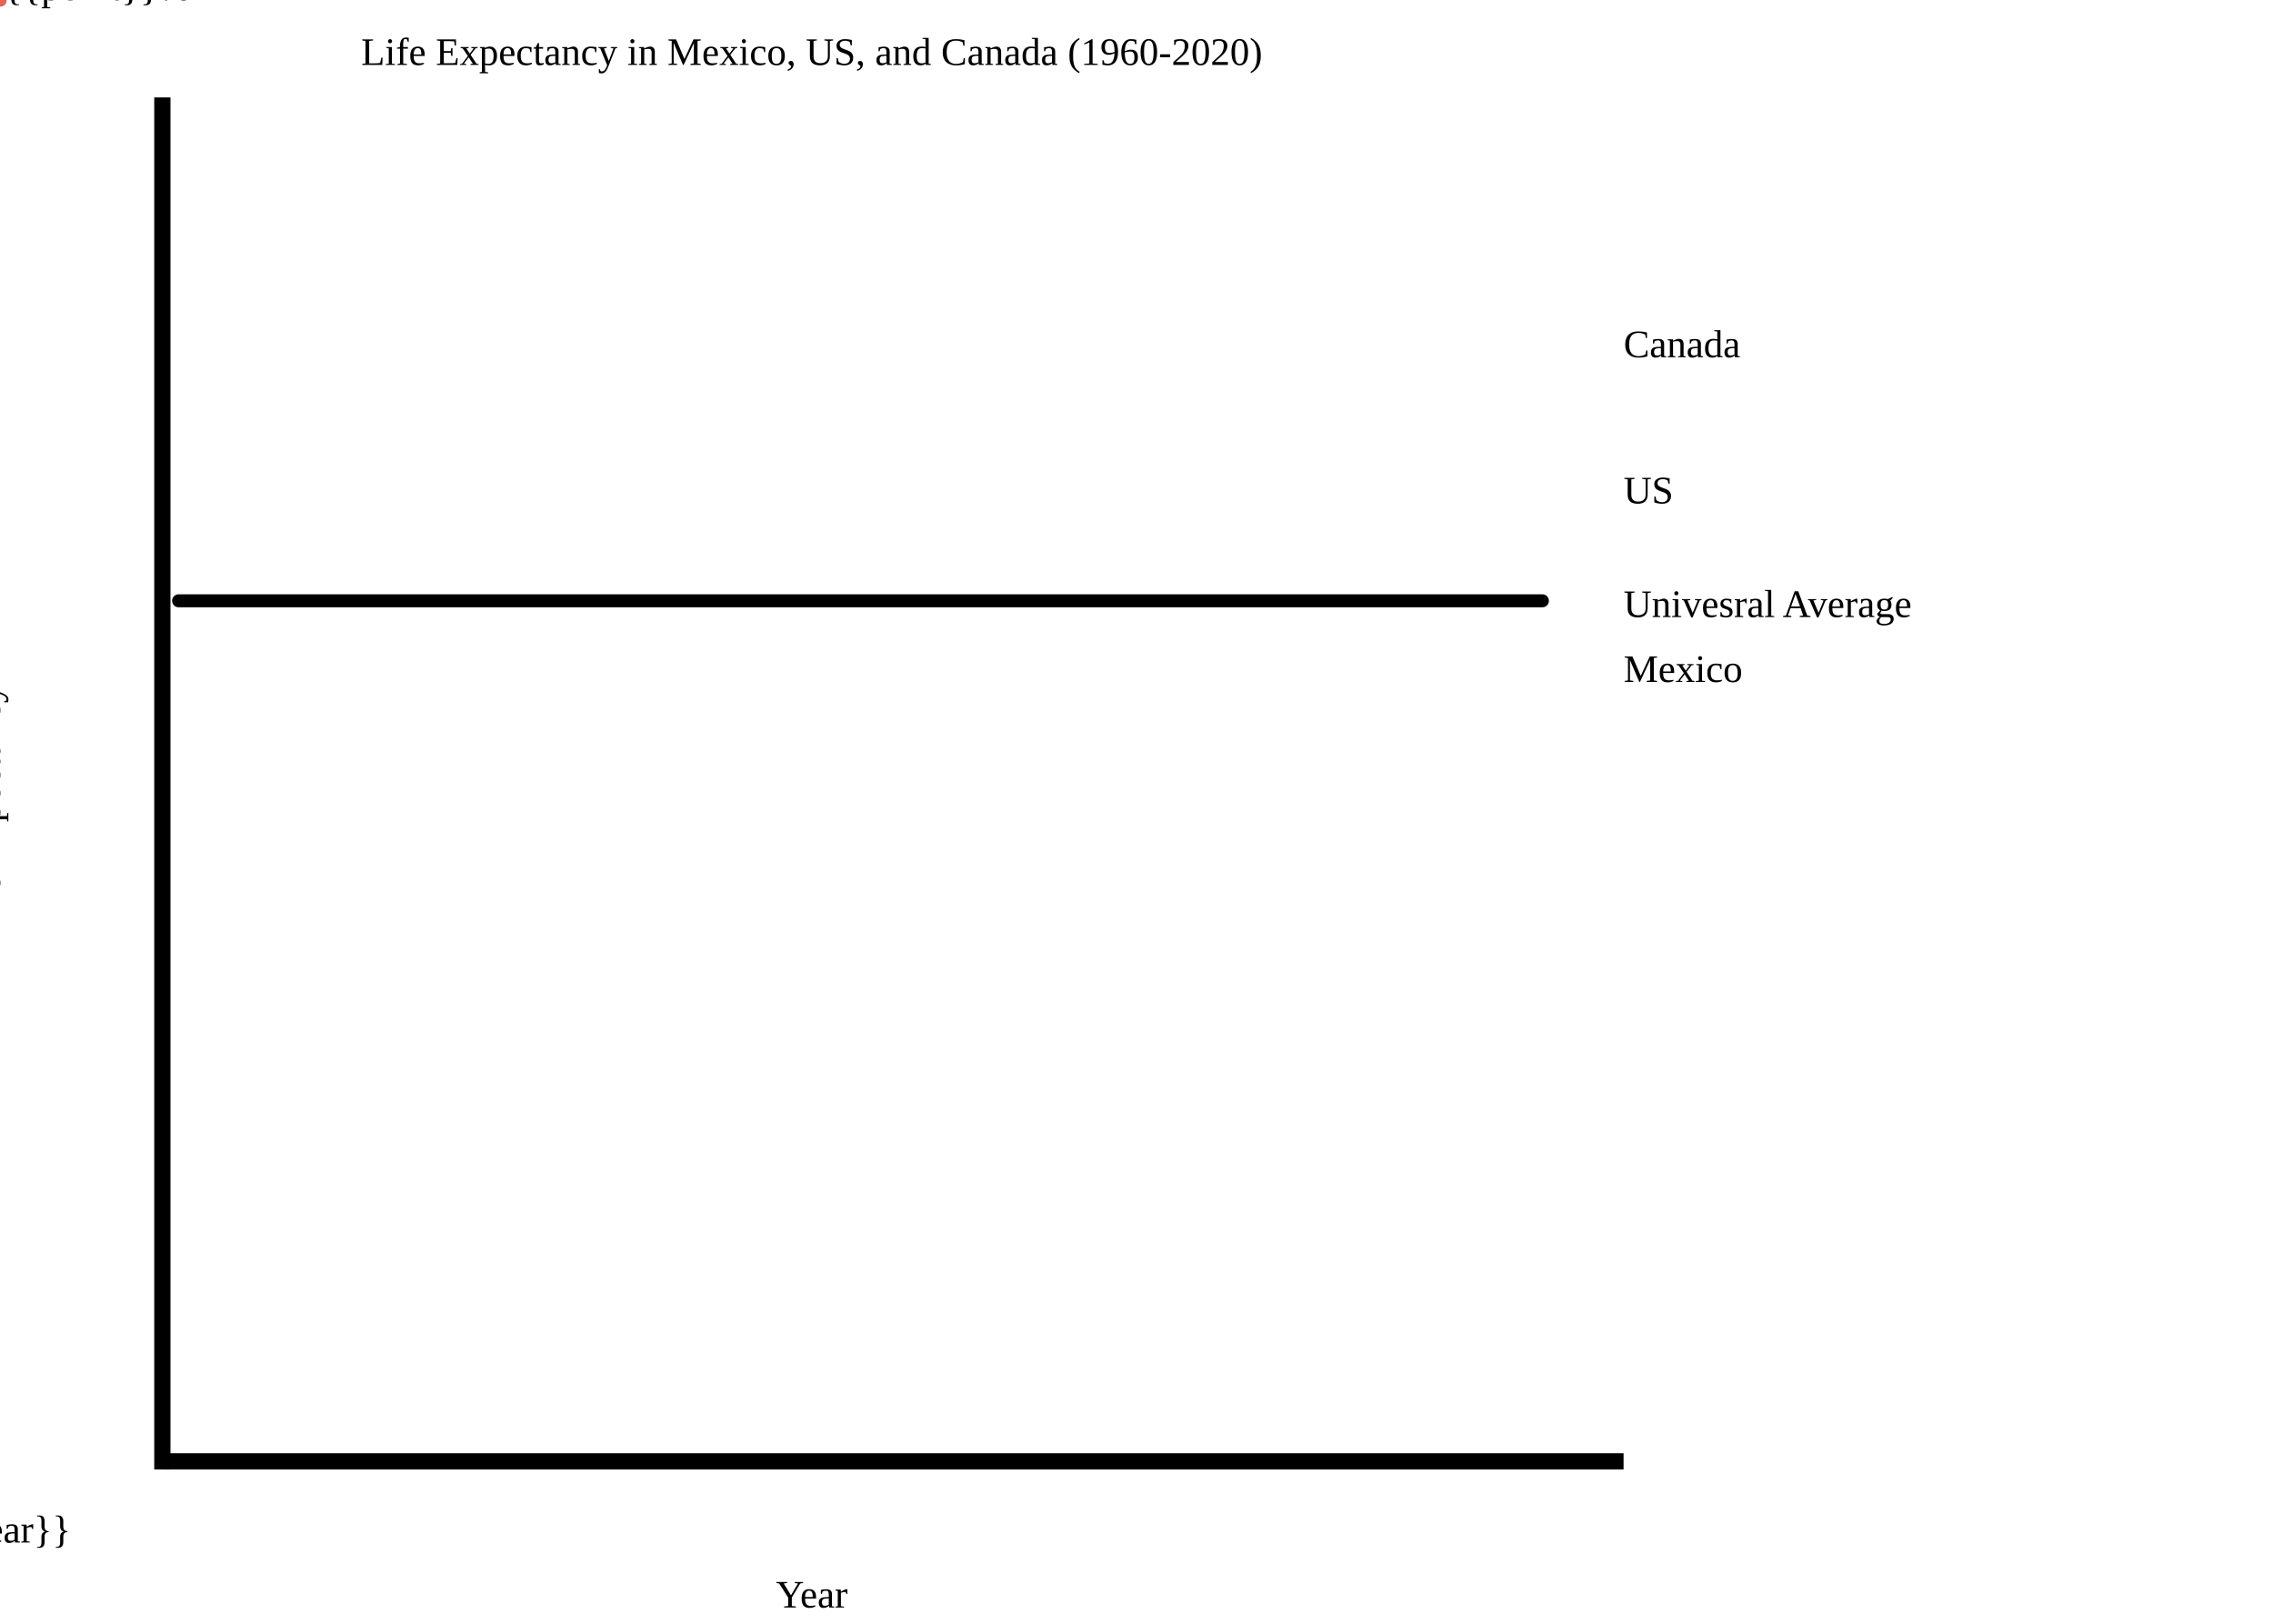
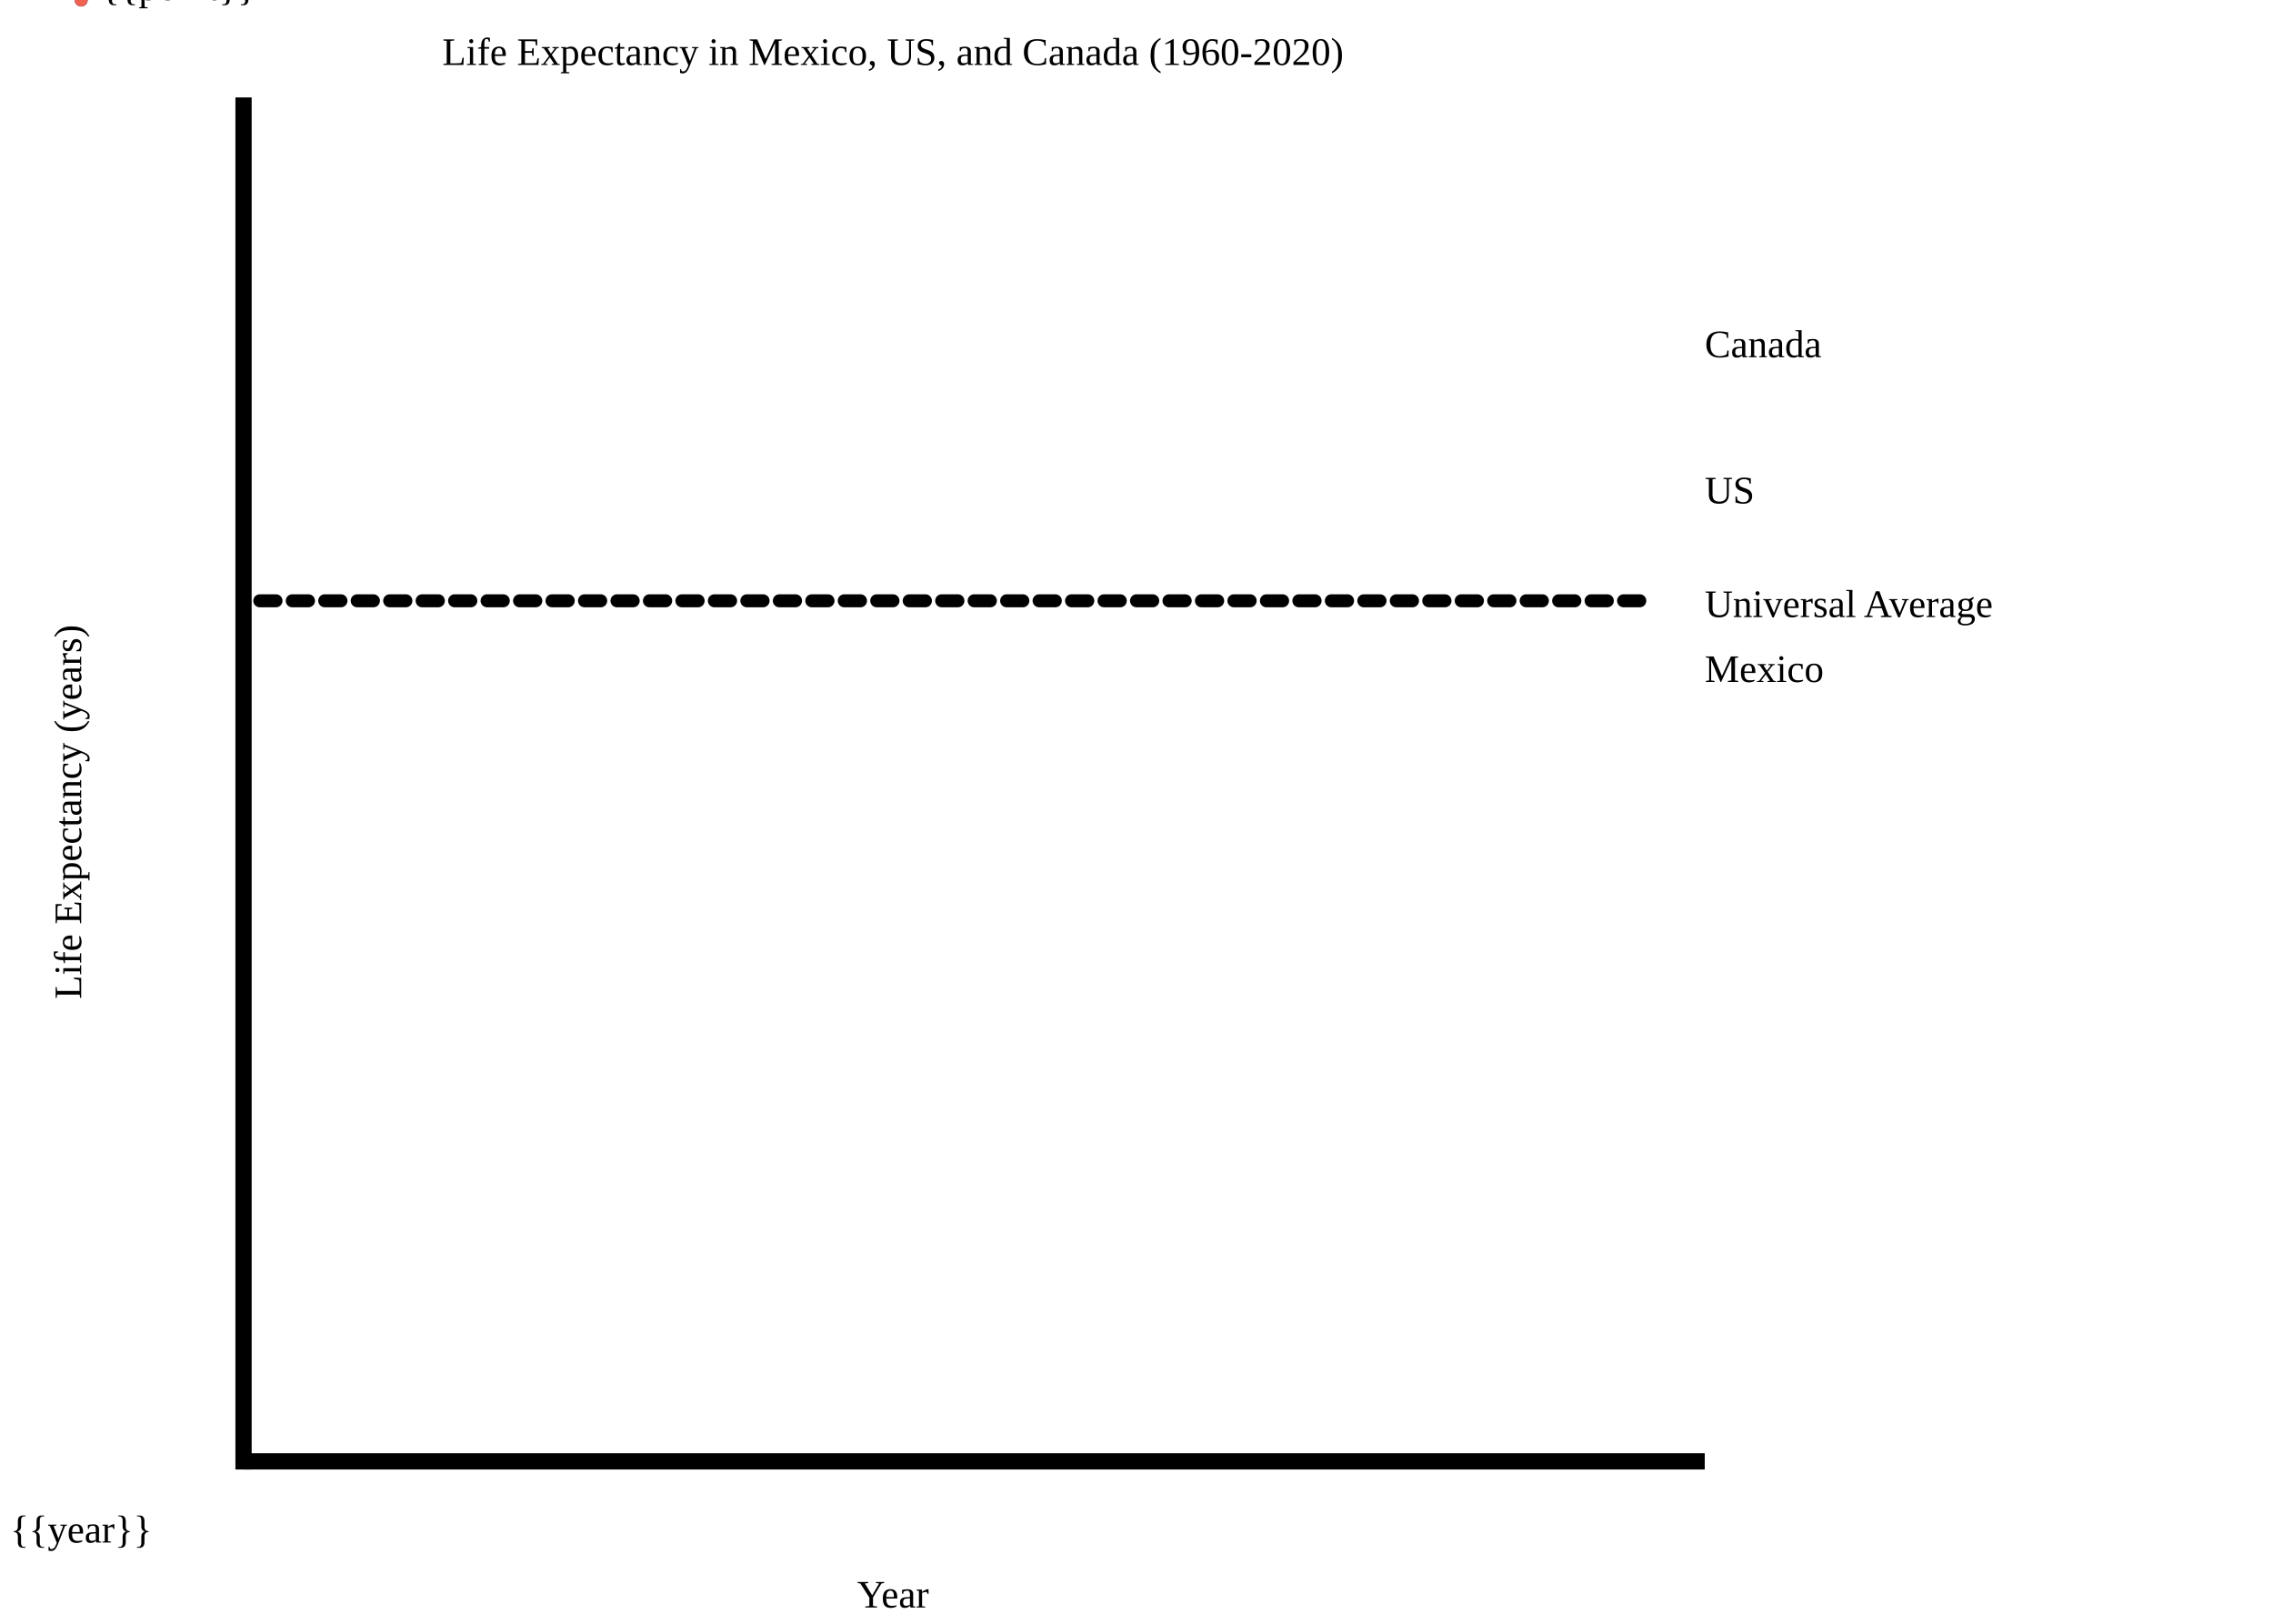
- <svg xmlns="http://www.w3.org/2000/svg" viewBox="0 0 700 500" width="700" height="500">
+ <svg xmlns="http://www.w3.org/2000/svg" viewBox="-25 0 700 500" width="700" height="500">
  <text x="250" y="20" text-anchor="middle">Life Expectancy in Mexico, US, and Canada (1960-2020)</text>
  <line class="axis" x1="50" y1="30" x2="50" y2="452.5" style="stroke:black;stroke-width:5" />
  <line class="axis" x1="50" y1="450" x2="500" y2="450" style="stroke:black;stroke-width:5" />
  <text class="Year" x="250" y="495" text-anchor="middle">Year</text>
  <g class="Canada_points" stroke-linecap="round" stroke="#ffff24" stroke-width="4">
     {% for point in canada_data %}
    <line class="line" x1="{{55+loop.index0*7}}" y1="{{(345-point[0]*2.425)}}" x2="{{55+(loop.index0+1)*7}}" y2="{{(345-point[1]*2.425)}}" />
     {% endfor %}
     </g>
  <text x="500" y="110">Canada</text>
  <g class="US_points" stroke-linecap="round" stroke="#0000fe" stroke-width="4">
     {% for point in US_data %}
     <line class="line" x1="{{55+loop.index0*7}}" y1="{{325-point[0]*2.1}}" x2="{{55+(loop.index0+1)*7}}" y2="{{325-point[1]*2.1}}" />
     {% endfor %}
     </g>
  <text x="500" y="155">US</text>
  <g class="Mexico_points" stroke-linecap="round" stroke="#ee6352" stroke-width="4">
     {% for point in mexico_data %}
    <line class="line" x1="{{55+loop.index0*7}}" y1="{{330-point[0]*2.175}}" x2="{{55+(loop.index0+1)*7}}" y2="{{330-point[1]*2.175}}" />
     {% endfor %}
    </g>
  <text x="500" y="210">Mexico</text>
-   <g class="Avg_points" stroke-linecap="round" stroke="black" stroke-width="4">
-     <line class="line" x1="55" y1="185" x2="475" y2="185" />
+   <g class="Avg_points" stroke-linecap="round" stroke="black" stroke-width="4" stroke-dasharray="5,5">
+     <line class="universal" x1="55" y1="185" x2="480" y2="185" />
  </g>
-   <text x="500" y="190"> Univesral Average</text>
+   <text x="500" y="190"> Universal Average</text>
+ 
     {% for year in years %}
         {%set intyear = year|int %}
          
         {%if intyear % 10 ==0%}
     <text class="Year" x="{{75+6.625*loop.index0}}" y="475" text-anchor="middle">{{year}}</text>
         {%endif%}
     {%endfor%}

     {%for point in percentages %} 
-           <text class="percents" x="30" y="{{450-79.5*loop.index0}}" text-anchor="middle">{{point}}%</text>
+           <text class="percents" x="30" y="{{450-79.5*loop.index0}}" text-anchor="middle">{{point}}</text>
  <line class="marking" x1="50" y1="{{450-81*loop.index0}}" x2="500" y2="{{450-81*loop.index0}}" />
         
     {%endfor%}
     {%for i in range(5)%}
      <line class="sub-marking" x1="50" y1="{{410-81*loop.index0}}" x2="500" y2="{{410-81*loop.index0}}" />
      {%endfor%}
-       <text text-anchor="middle" transform="translate(0,250) rotate(270)">Life Expectancy</text>
+       <text text-anchor="middle" transform="translate(0,250) rotate(270)">Life Expectancy (years)</text>
</svg>
